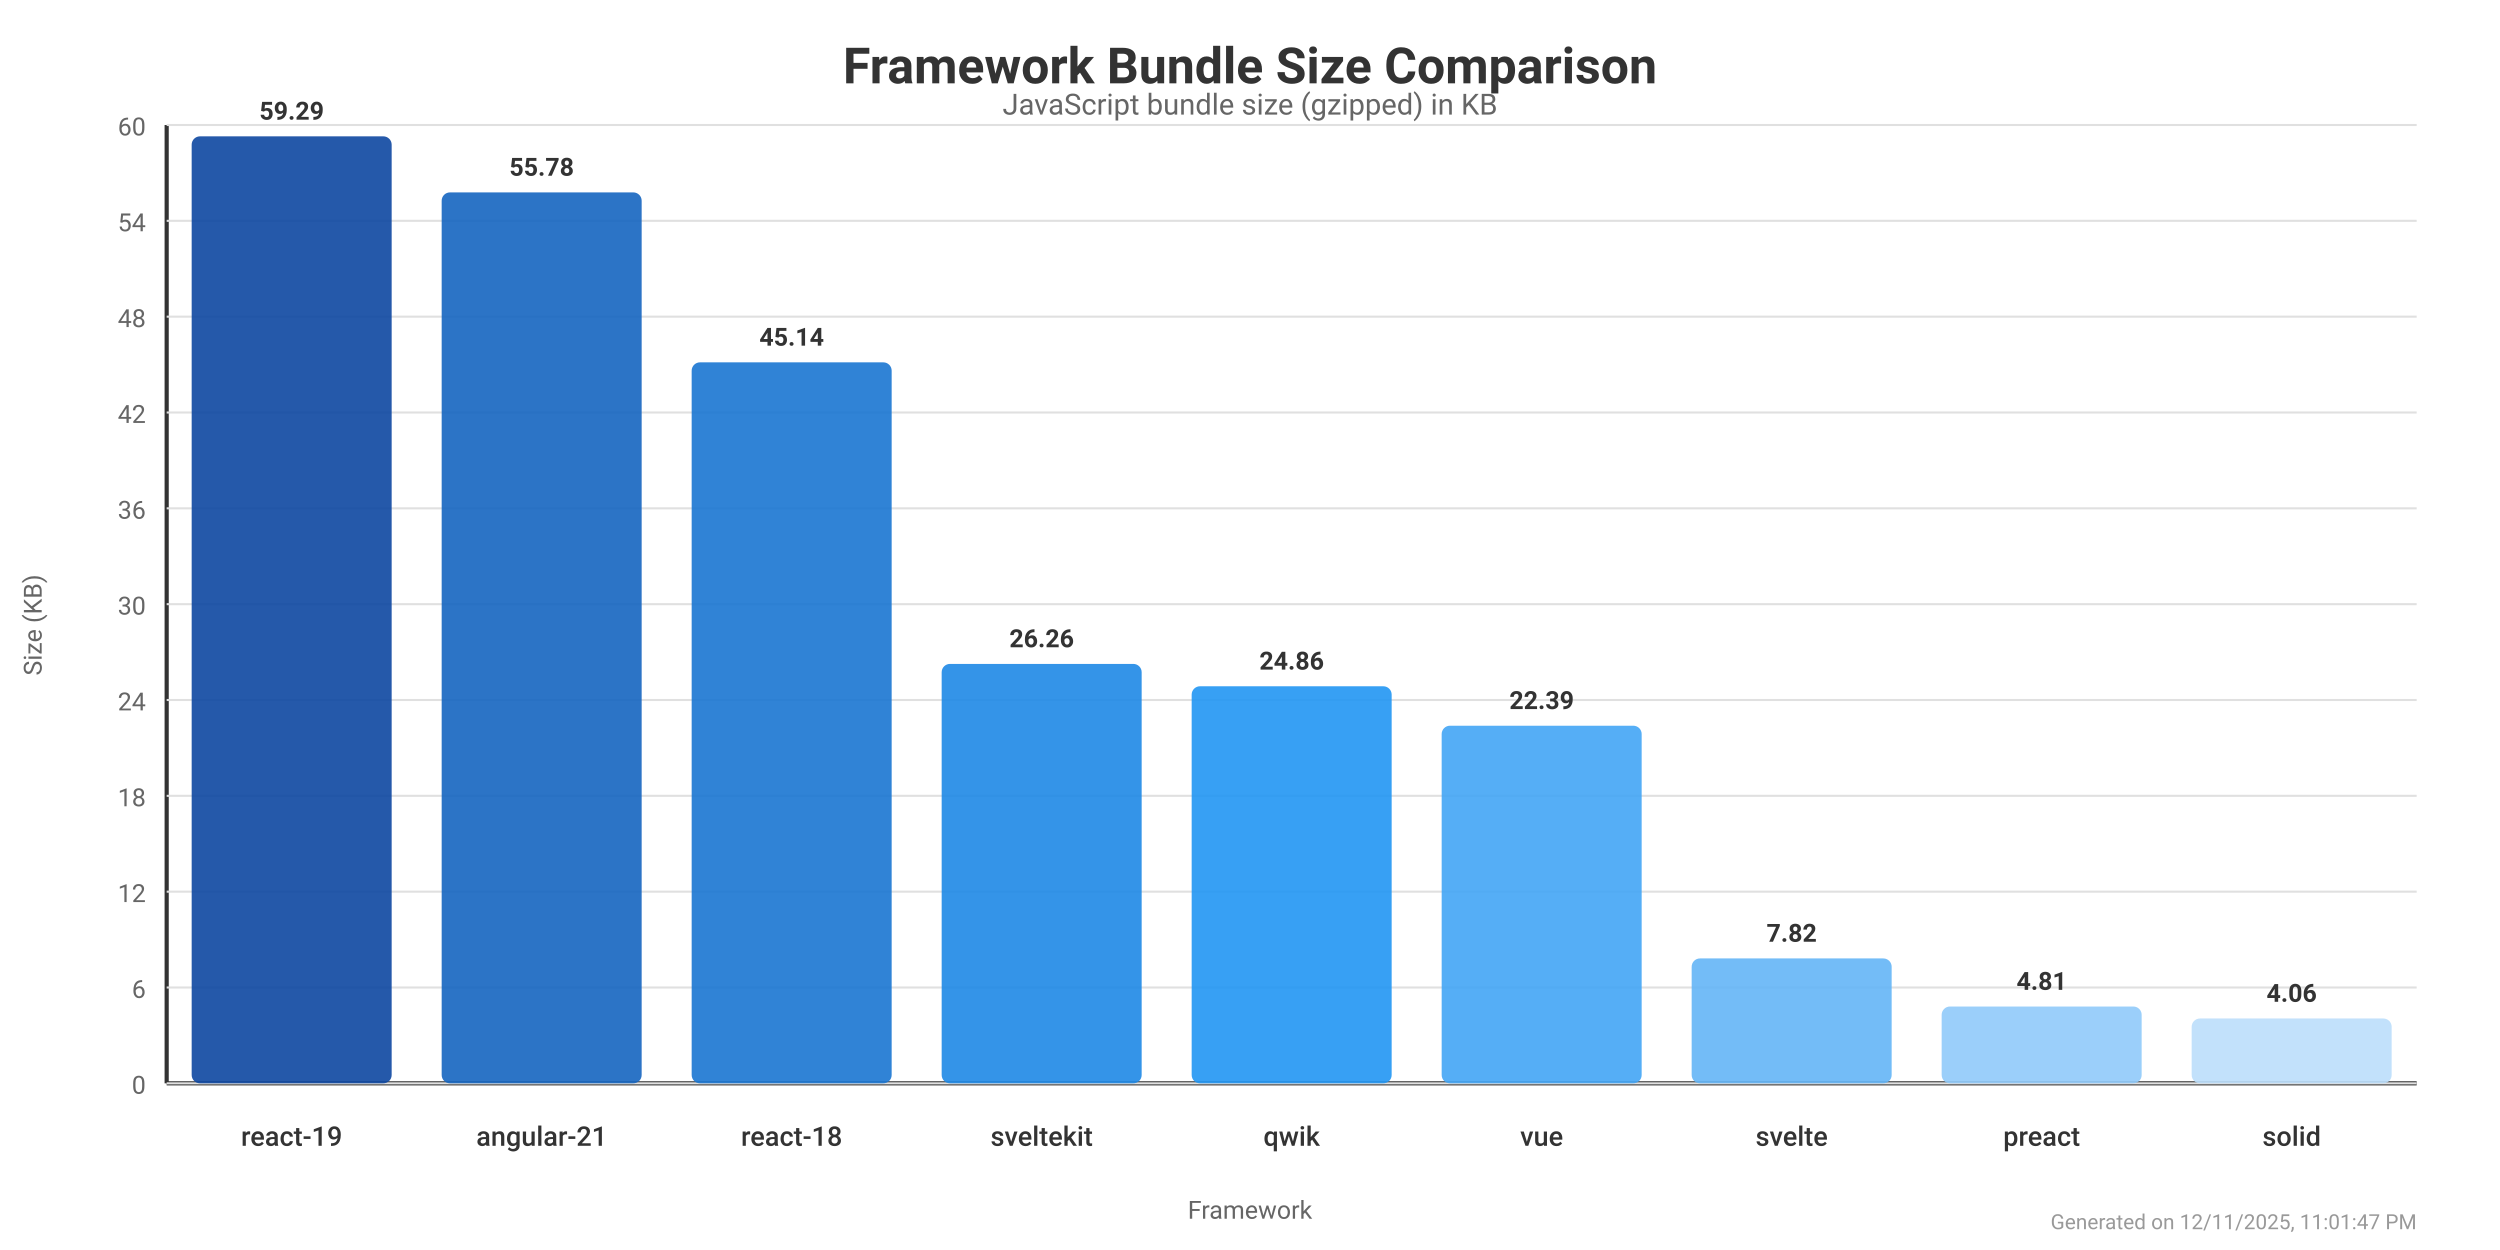
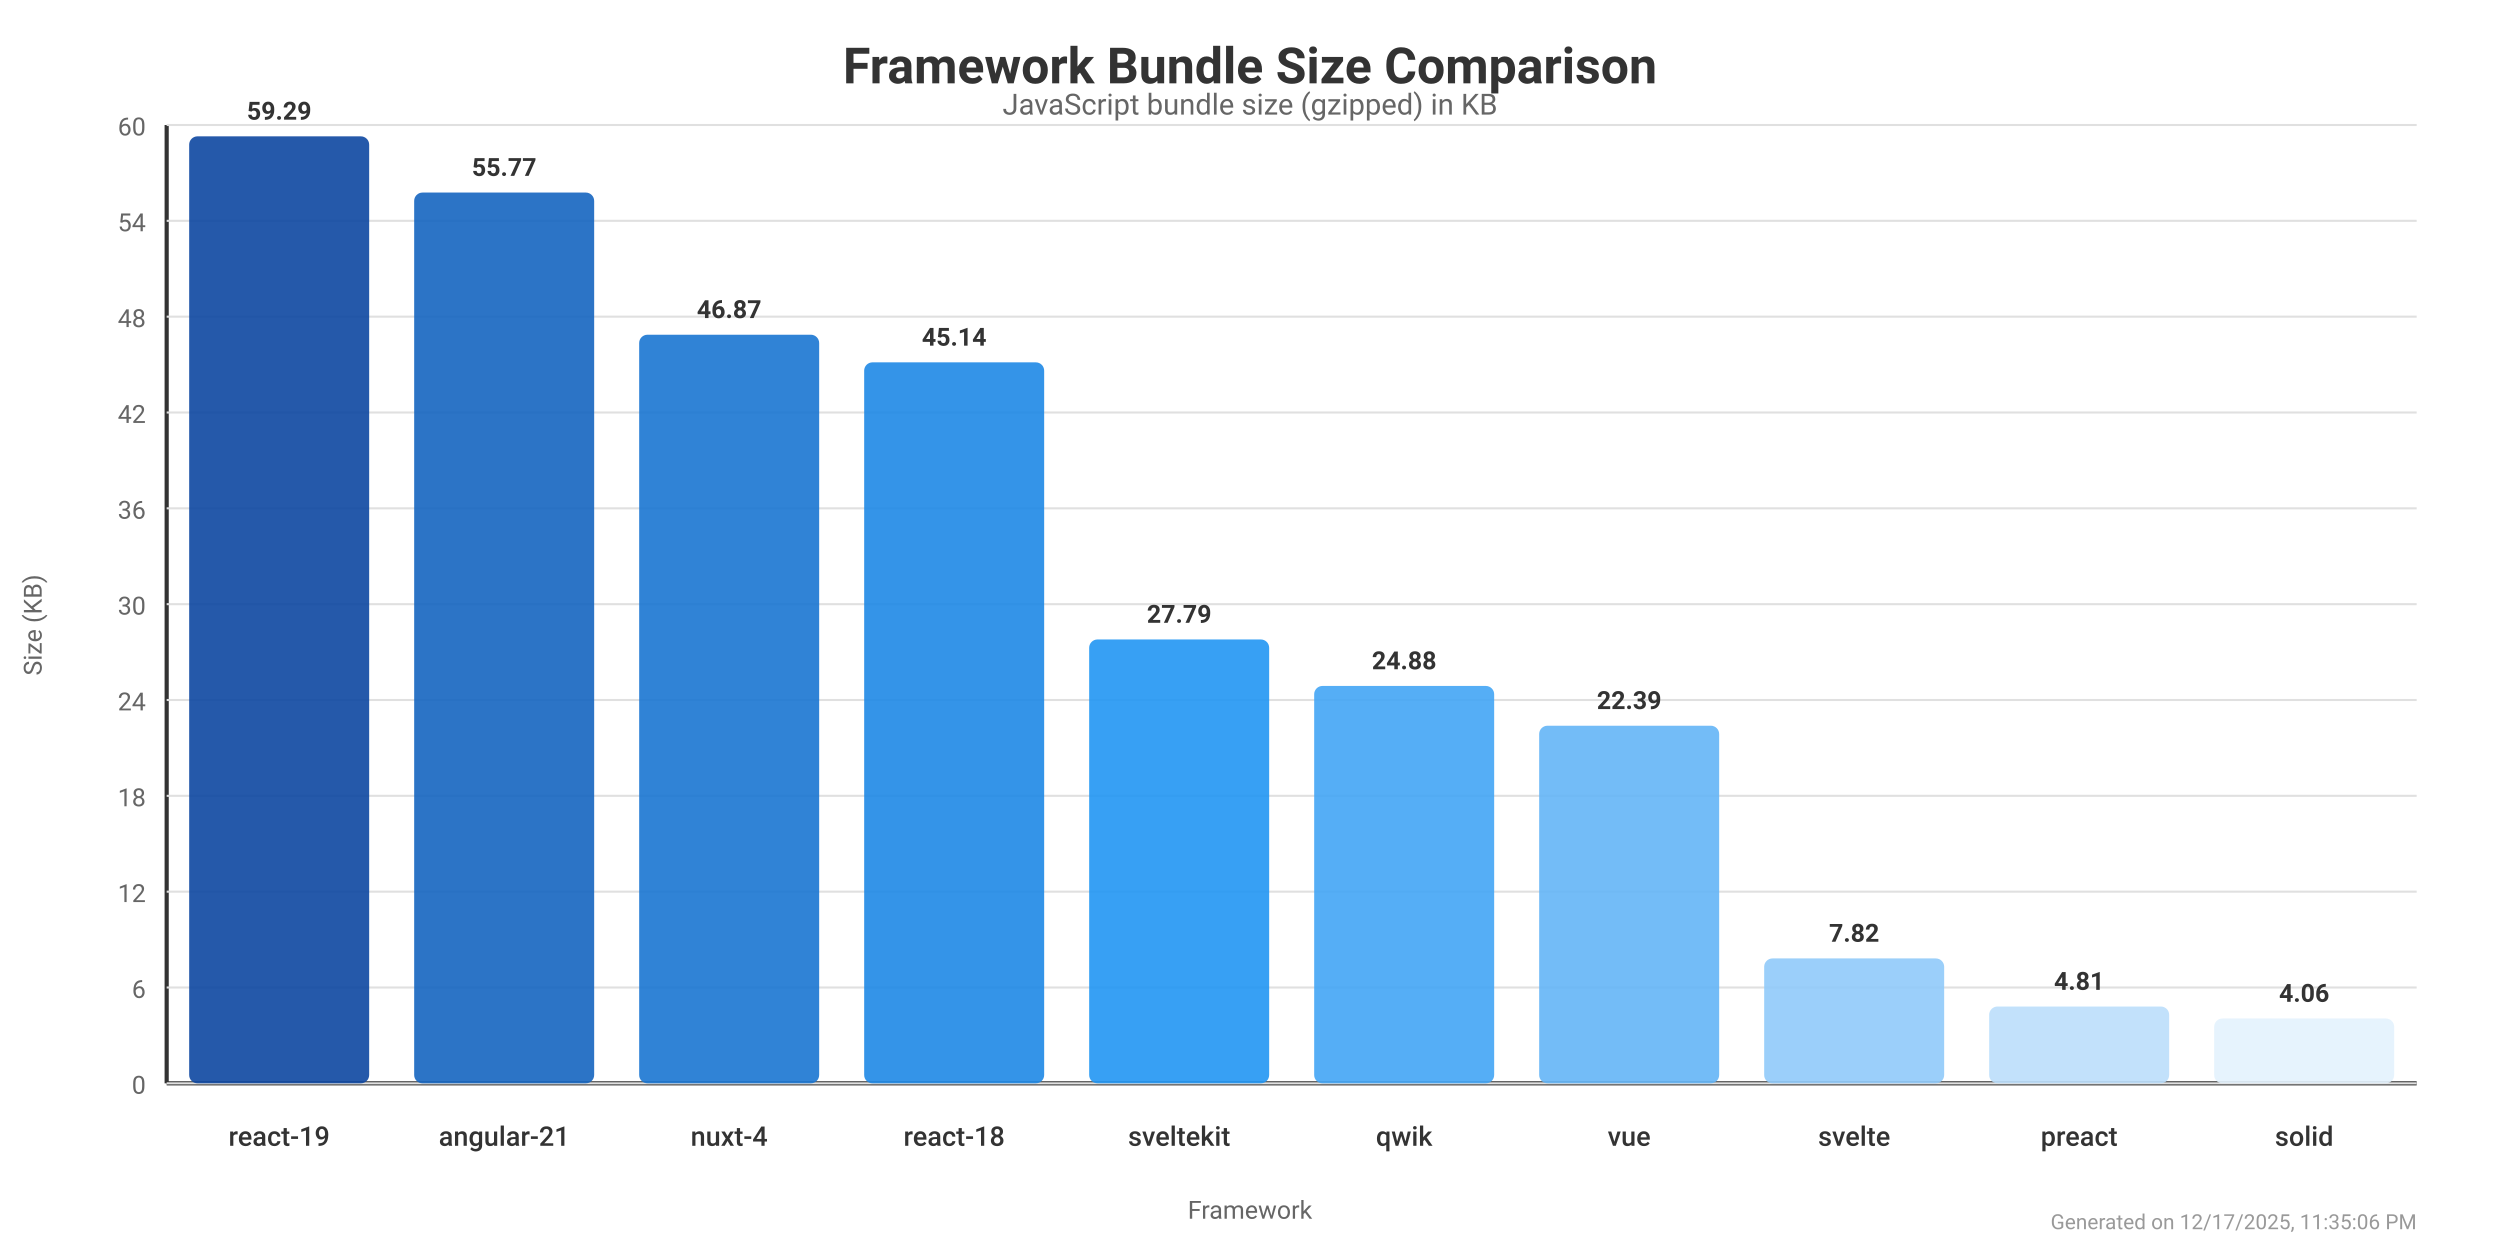
<svg xmlns="http://www.w3.org/2000/svg" viewBox="0 0 1200 600" width="1200" height="600">
  <defs>
    <style>
      * { font-family: -apple-system, BlinkMacSystemFont, 'Segoe UI', Roboto, Oxygen, Ubuntu, Cantarell, sans-serif; }
      .title { font-size: 24px; font-weight: bold; fill: #333; }
      .subtitle { font-size: 14px; fill: #666; }
      .label { font-size: 12px; fill: #333; }
      .axis-label { font-size: 12px; fill: #666; }
      .grid-line { stroke: #e0e0e0; stroke-width: 1; }
      .axis { stroke: #333; stroke-width: 2; }
      .bar-label { font-size: 13px; fill: #333; font-weight: 500; }
      .value-label { font-size: 12px; fill: #333; font-weight: bold; }
    </style>
  </defs>
  <rect width="1200" height="600" fill="#ffffff" />
  <text x="600" y="40" text-anchor="middle" class="title">Framework Bundle Size Comparison</text>
  <text x="600" y="55" text-anchor="middle" class="subtitle">JavaScript bundle size (gzipped) in KB</text>
  <line x1="80" y1="60" x2="80" y2="520" class="axis" />
  <line x1="80" y1="520" x2="1160" y2="520" class="axis" />
  <line x1="80" y1="520" x2="1160" y2="520" class="grid-line" />
  <text x="70" y="525" text-anchor="end" class="axis-label">0</text>
  <line x1="80" y1="474" x2="1160" y2="474" class="grid-line" />
  <text x="70" y="479" text-anchor="end" class="axis-label">6</text>
  <line x1="80" y1="428" x2="1160" y2="428" class="grid-line" />
  <text x="70" y="433" text-anchor="end" class="axis-label">12</text>
  <line x1="80" y1="382" x2="1160" y2="382" class="grid-line" />
  <text x="70" y="387" text-anchor="end" class="axis-label">18</text>
  <line x1="80" y1="336" x2="1160" y2="336" class="grid-line" />
  <text x="70" y="341" text-anchor="end" class="axis-label">24</text>
  <line x1="80" y1="290" x2="1160" y2="290" class="grid-line" />
  <text x="70" y="295" text-anchor="end" class="axis-label">30</text>
  <line x1="80" y1="244" x2="1160" y2="244" class="grid-line" />
  <text x="70" y="249" text-anchor="end" class="axis-label">36</text>
  <line x1="80" y1="198" x2="1160" y2="198" class="grid-line" />
  <text x="70" y="203" text-anchor="end" class="axis-label">42</text>
  <line x1="80" y1="152" x2="1160" y2="152" class="grid-line" />
  <text x="70" y="157" text-anchor="end" class="axis-label">48</text>
  <line x1="80" y1="106" x2="1160" y2="106" class="grid-line" />
  <text x="70" y="111" text-anchor="end" class="axis-label">54</text>
  <line x1="80" y1="60" x2="1160" y2="60" class="grid-line" />
  <text x="70" y="65" text-anchor="end" class="axis-label">60</text>
  <text x="20" y="300" text-anchor="middle" transform="rotate(-90 20 300)" class="axis-label">Size (KB)</text>
-   <rect x="92" y="65.443" width="96" height="454.557" fill="#0d47a1" opacity="0.9" rx="4" />
-   <text x="140" y="57.443" text-anchor="middle" class="value-label">59.29</text>
-   <rect x="212" y="92.353" width="96" height="427.647" fill="#1565c0" opacity="0.9" rx="4" />
-   <text x="260" y="84.353" text-anchor="middle" class="value-label">55.78</text>
-   <rect x="332" y="173.927" width="96" height="346.073" fill="#1976d2" opacity="0.9" rx="4" />
-   <text x="380" y="165.927" text-anchor="middle" class="value-label">45.14</text>
-   <rect x="452" y="318.673" width="96" height="201.327" fill="#1e88e5" opacity="0.9" rx="4" />
-   <text x="500" y="310.673" text-anchor="middle" class="value-label">26.26</text>
-   <rect x="572" y="329.407" width="96" height="190.593" fill="#2196f3" opacity="0.9" rx="4" />
-   <text x="620" y="321.407" text-anchor="middle" class="value-label">24.86</text>
-   <rect x="692" y="348.343" width="96" height="171.657" fill="#42a5f5" opacity="0.9" rx="4" />
-   <text x="740" y="340.343" text-anchor="middle" class="value-label">22.39</text>
-   <rect x="812" y="460.047" width="96" height="59.953" fill="#64b5f6" opacity="0.9" rx="4" />
-   <text x="860" y="452.047" text-anchor="middle" class="value-label">7.82</text>
-   <rect x="932" y="483.123" width="96" height="36.877" fill="#90caf9" opacity="0.9" rx="4" />
-   <text x="980" y="475.123" text-anchor="middle" class="value-label">4.81</text>
-   <rect x="1052" y="488.873" width="96" height="31.127" fill="#bbdefb" opacity="0.9" rx="4" />
-   <text x="1100" y="480.873" text-anchor="middle" class="value-label">4.06</text>
-   <text x="140" y="550" text-anchor="middle" class="bar-label">react-19</text>
-   <text x="260" y="550" text-anchor="middle" class="bar-label">angular-21</text>
-   <text x="380" y="550" text-anchor="middle" class="bar-label">react-18</text>
-   <text x="500" y="550" text-anchor="middle" class="bar-label">sveltekit</text>
-   <text x="620" y="550" text-anchor="middle" class="bar-label">qwik</text>
-   <text x="740" y="550" text-anchor="middle" class="bar-label">vue</text>
-   <text x="860" y="550" text-anchor="middle" class="bar-label">svelte</text>
-   <text x="980" y="550" text-anchor="middle" class="bar-label">preact</text>
-   <text x="1100" y="550" text-anchor="middle" class="bar-label">solid</text>
+   <rect x="90.8" y="65.443" width="86.4" height="454.557" fill="#0d47a1" opacity="0.9" rx="4" />
+   <text x="134" y="57.443" text-anchor="middle" class="value-label">59.29</text>
+   <rect x="198.8" y="92.43" width="86.4" height="427.57" fill="#1565c0" opacity="0.9" rx="4" />
+   <text x="242" y="84.43" text-anchor="middle" class="value-label">55.77</text>
+   <rect x="306.8" y="160.663" width="86.4" height="359.337" fill="#1976d2" opacity="0.9" rx="4" />
+   <text x="350" y="152.663" text-anchor="middle" class="value-label">46.87</text>
+   <rect x="414.8" y="173.927" width="86.4" height="346.073" fill="#1e88e5" opacity="0.9" rx="4" />
+   <text x="458" y="165.927" text-anchor="middle" class="value-label">45.14</text>
+   <rect x="522.8" y="306.943" width="86.4" height="213.057" fill="#2196f3" opacity="0.9" rx="4" />
+   <text x="566" y="298.943" text-anchor="middle" class="value-label">27.79</text>
+   <rect x="630.8" y="329.253" width="86.4" height="190.747" fill="#42a5f5" opacity="0.9" rx="4" />
+   <text x="674" y="321.253" text-anchor="middle" class="value-label">24.88</text>
+   <rect x="738.8" y="348.343" width="86.4" height="171.657" fill="#64b5f6" opacity="0.9" rx="4" />
+   <text x="782" y="340.343" text-anchor="middle" class="value-label">22.39</text>
+   <rect x="846.8" y="460.047" width="86.4" height="59.953" fill="#90caf9" opacity="0.9" rx="4" />
+   <text x="890" y="452.047" text-anchor="middle" class="value-label">7.82</text>
+   <rect x="954.8" y="483.123" width="86.4" height="36.877" fill="#bbdefb" opacity="0.9" rx="4" />
+   <text x="998" y="475.123" text-anchor="middle" class="value-label">4.81</text>
+   <rect x="1062.8" y="488.873" width="86.4" height="31.127" fill="#e3f2fd" opacity="0.9" rx="4" />
+   <text x="1106" y="480.873" text-anchor="middle" class="value-label">4.06</text>
+   <text x="134" y="550" text-anchor="middle" class="bar-label">react-19</text>
+   <text x="242" y="550" text-anchor="middle" class="bar-label">angular-21</text>
+   <text x="350" y="550" text-anchor="middle" class="bar-label">nuxt-4</text>
+   <text x="458" y="550" text-anchor="middle" class="bar-label">react-18</text>
+   <text x="566" y="550" text-anchor="middle" class="bar-label">sveltekit</text>
+   <text x="674" y="550" text-anchor="middle" class="bar-label">qwik</text>
+   <text x="782" y="550" text-anchor="middle" class="bar-label">vue</text>
+   <text x="890" y="550" text-anchor="middle" class="bar-label">svelte</text>
+   <text x="998" y="550" text-anchor="middle" class="bar-label">preact</text>
+   <text x="1106" y="550" text-anchor="middle" class="bar-label">solid</text>
  <text x="600" y="585" text-anchor="middle" class="axis-label">Framework</text>
-   <text x="1160" y="590" text-anchor="end" font-size="10" fill="#999">Generated on 12/11/2025, 11:01:47 PM</text>
+   <text x="1160" y="590" text-anchor="end" font-size="10" fill="#999">Generated on 12/17/2025, 11:35:06 PM</text>
</svg>
